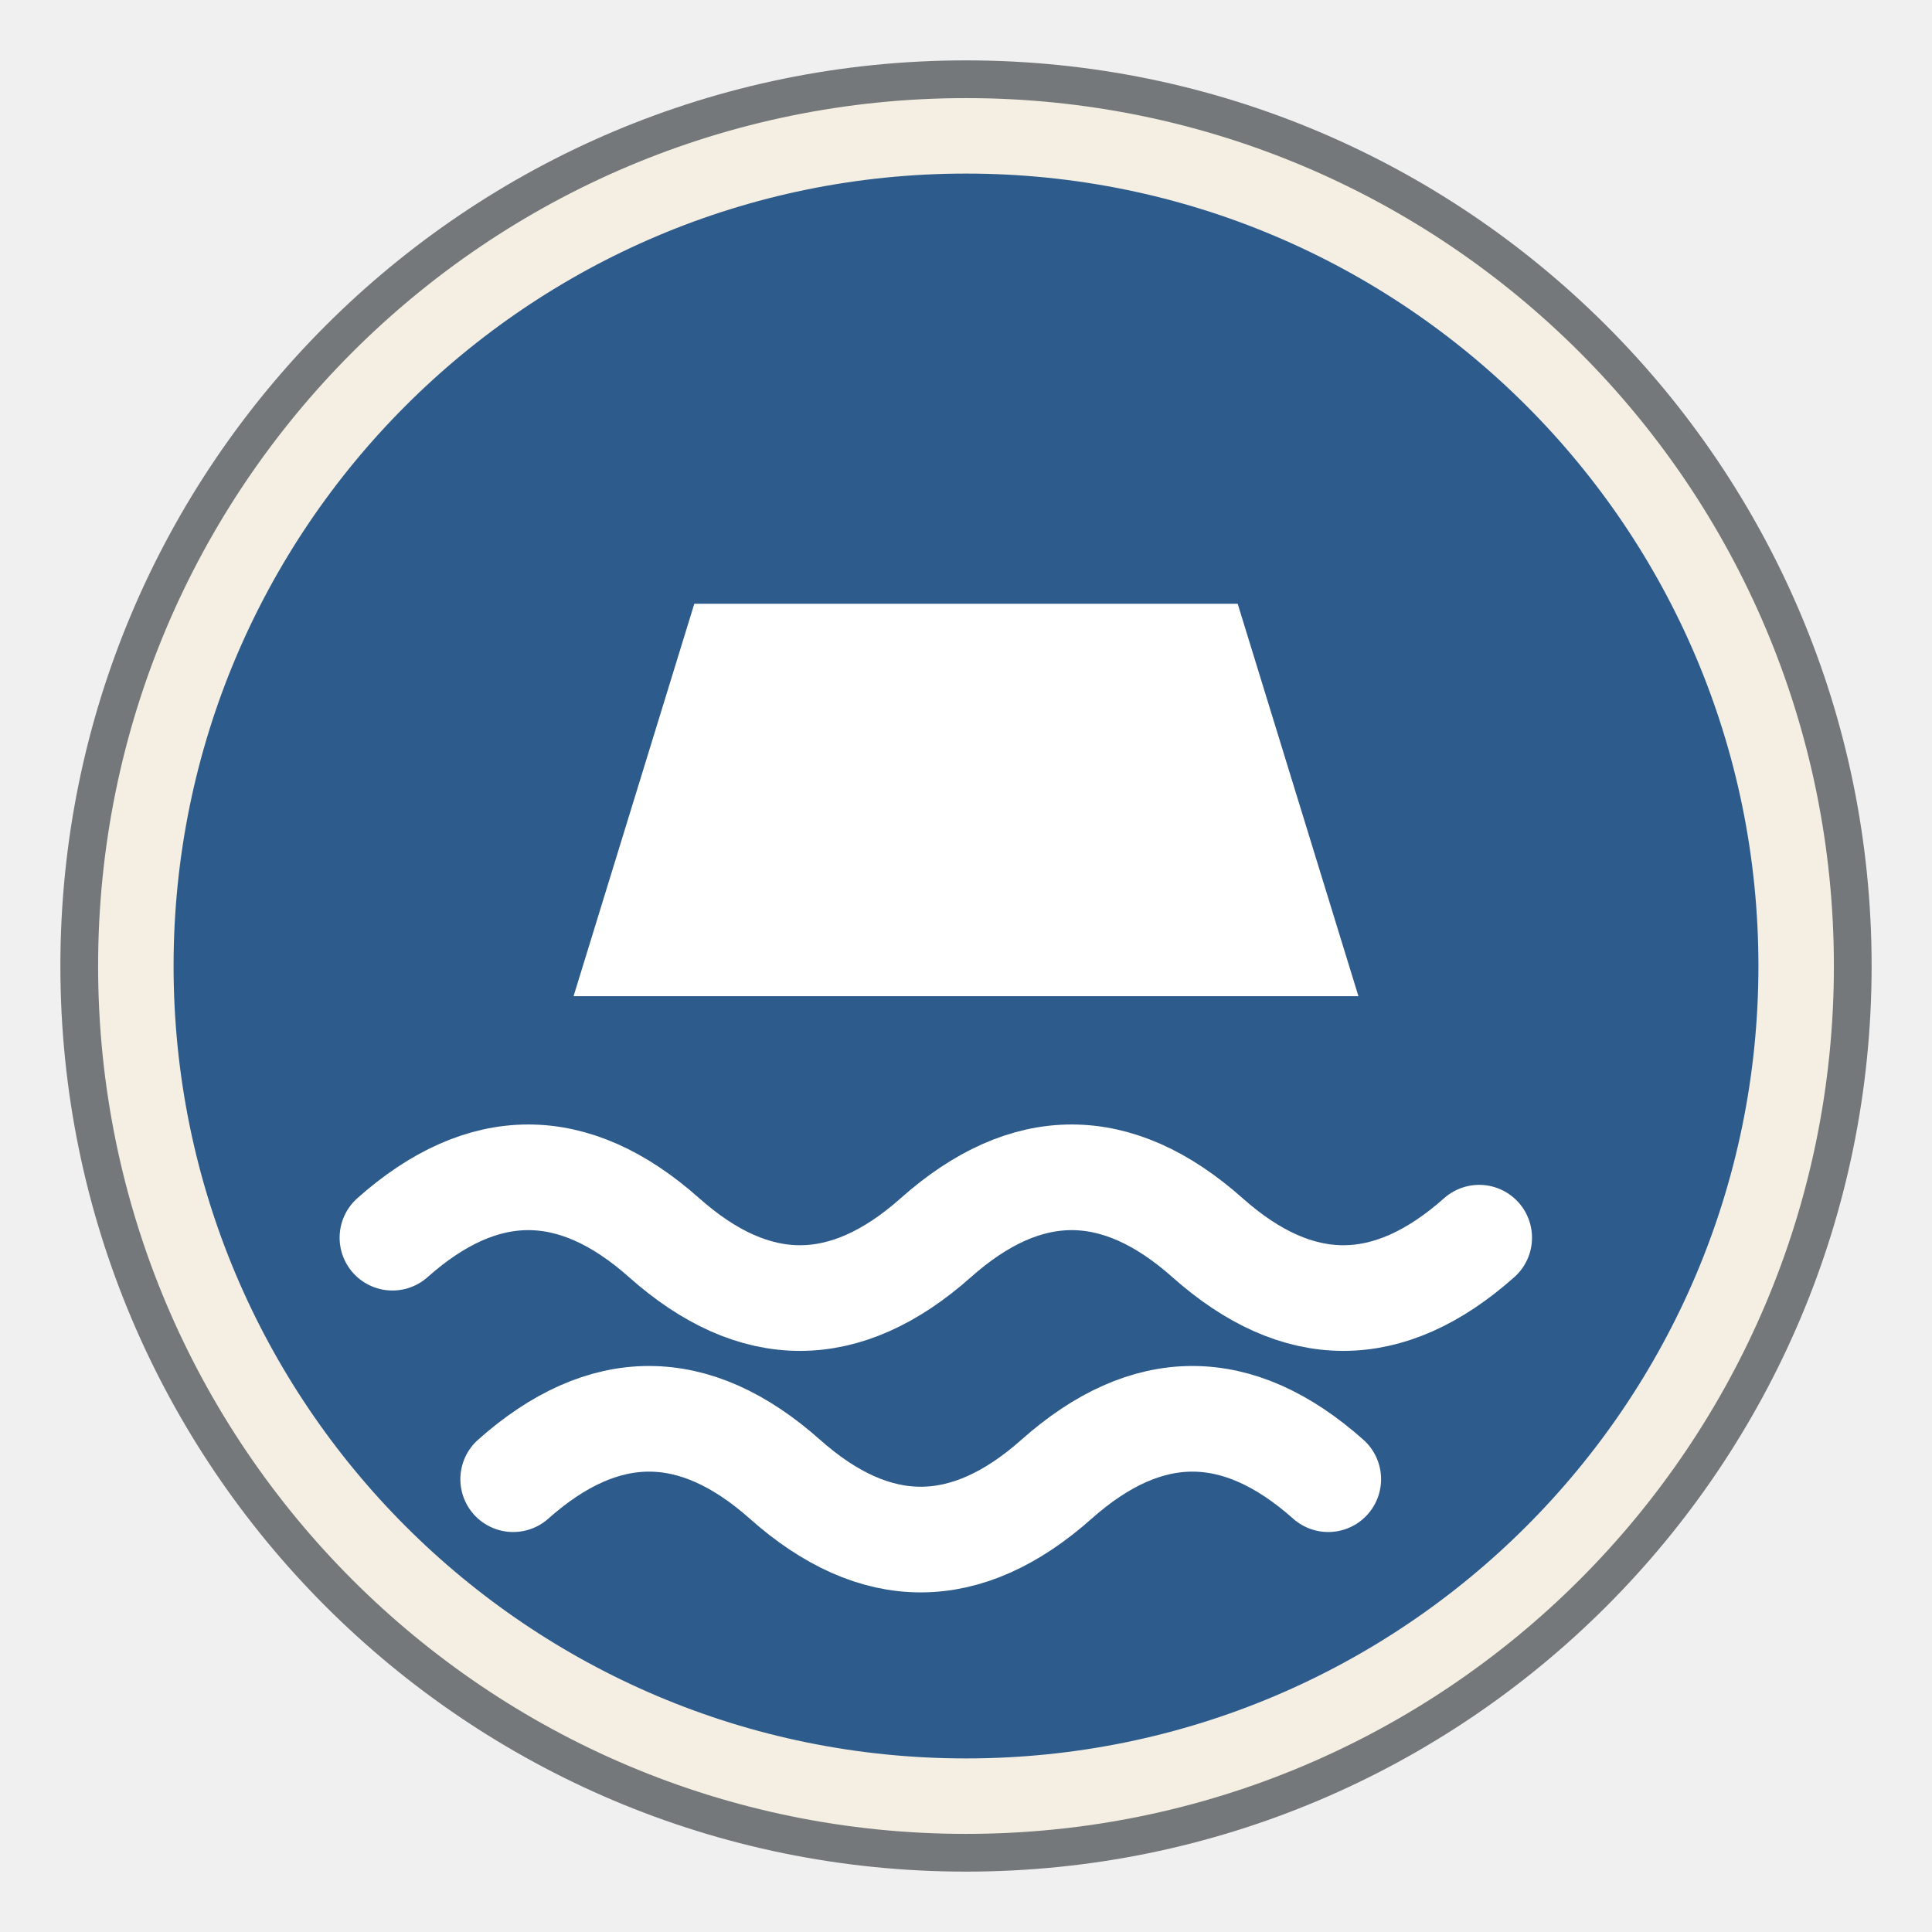
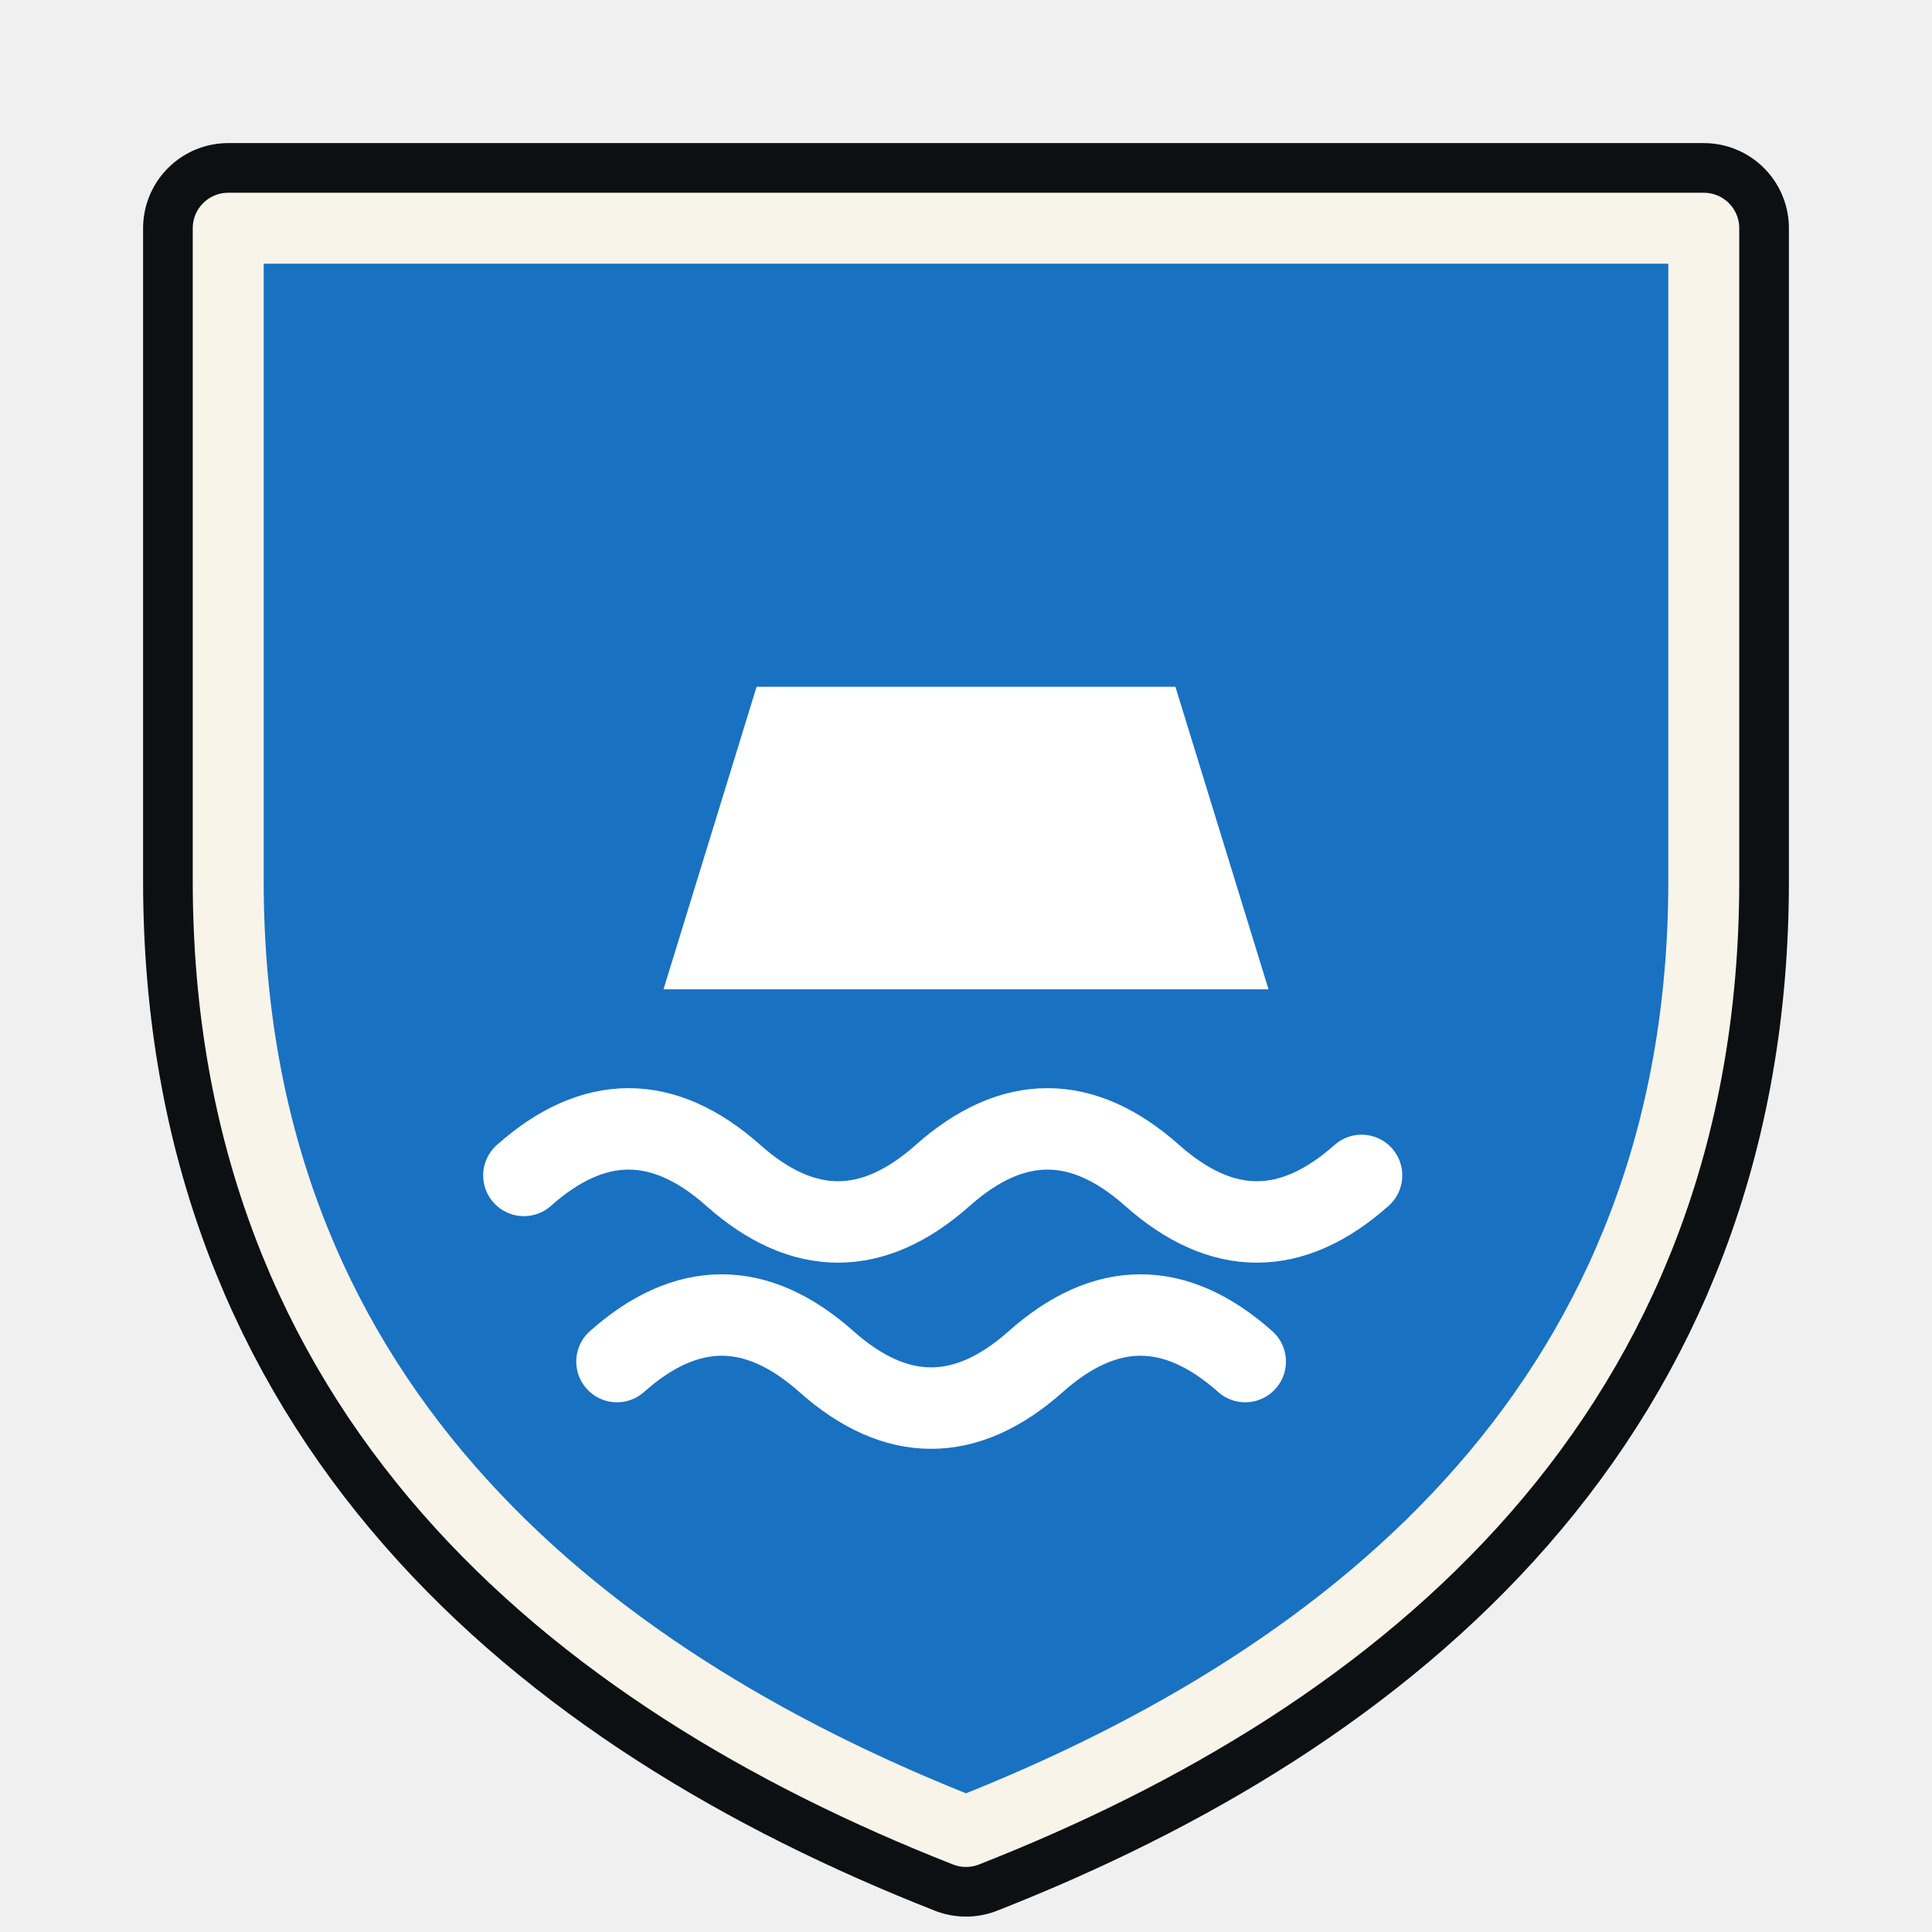
<svg xmlns="http://www.w3.org/2000/svg" width="128" height="128" viewBox="0 0 128 128">
-   <circle cx="64" cy="64" r="60" fill="#10151a" opacity="0.55" />
-   <circle cx="64" cy="64" r="55" fill="#2d5b8c" stroke="#f4efe2" stroke-width="5" />
-   <polygon fill="#ffffff" points="38,66 46,40 82,40 90,66" />
-   <path fill="none" stroke="#ffffff" stroke-width="7" stroke-linecap="round" stroke-linejoin="round" d="M26 82 q9 -8 18 0 t18 0 t18 0 t18 0" />
-   <path fill="none" stroke="#ffffff" stroke-width="7" stroke-linecap="round" stroke-linejoin="round" d="M34 98 q9 -8 18 0 t18 0 t18 0" />
+   <g transform="translate(64 64) scale(0.94) translate(-64 -64)">
+     <g transform="translate(3 4)" fill="#000000" opacity="0.45">
+       <path d="M12 12 H116 V58 C116 94 92 114 64 125 C36 114 12 94 12 58 Z" />
+     </g>
+     <g fill="none" stroke="#0d1013" stroke-width="12" stroke-linejoin="round">
+       <path d="M12 12 H116 V58 C116 94 92 114 64 125 C36 114 12 94 12 58 Z" />
+     </g>
+     <g fill="#1971c2" stroke="#f8f4ea" stroke-width="5" stroke-linejoin="round">
+       <path d="M12 12 H116 V58 C116 94 92 114 64 125 C36 114 12 94 12 58 Z" />
+     </g>
+     <g transform="translate(64 64) scale(0.82) translate(-64 -64)">
+       <polygon fill="#ffffff" points="38,66 46,40 82,40 90,66" />
+       <path fill="none" stroke="#ffffff" stroke-width="7" stroke-linecap="round" stroke-linejoin="round" d="M26 82 q9 -8 18 0 t18 0 t18 0 t18 0" />
+       <path fill="none" stroke="#ffffff" stroke-width="7" stroke-linecap="round" stroke-linejoin="round" d="M34 98 q9 -8 18 0 t18 0 t18 0" />
+     </g>
+   </g>
</svg>
